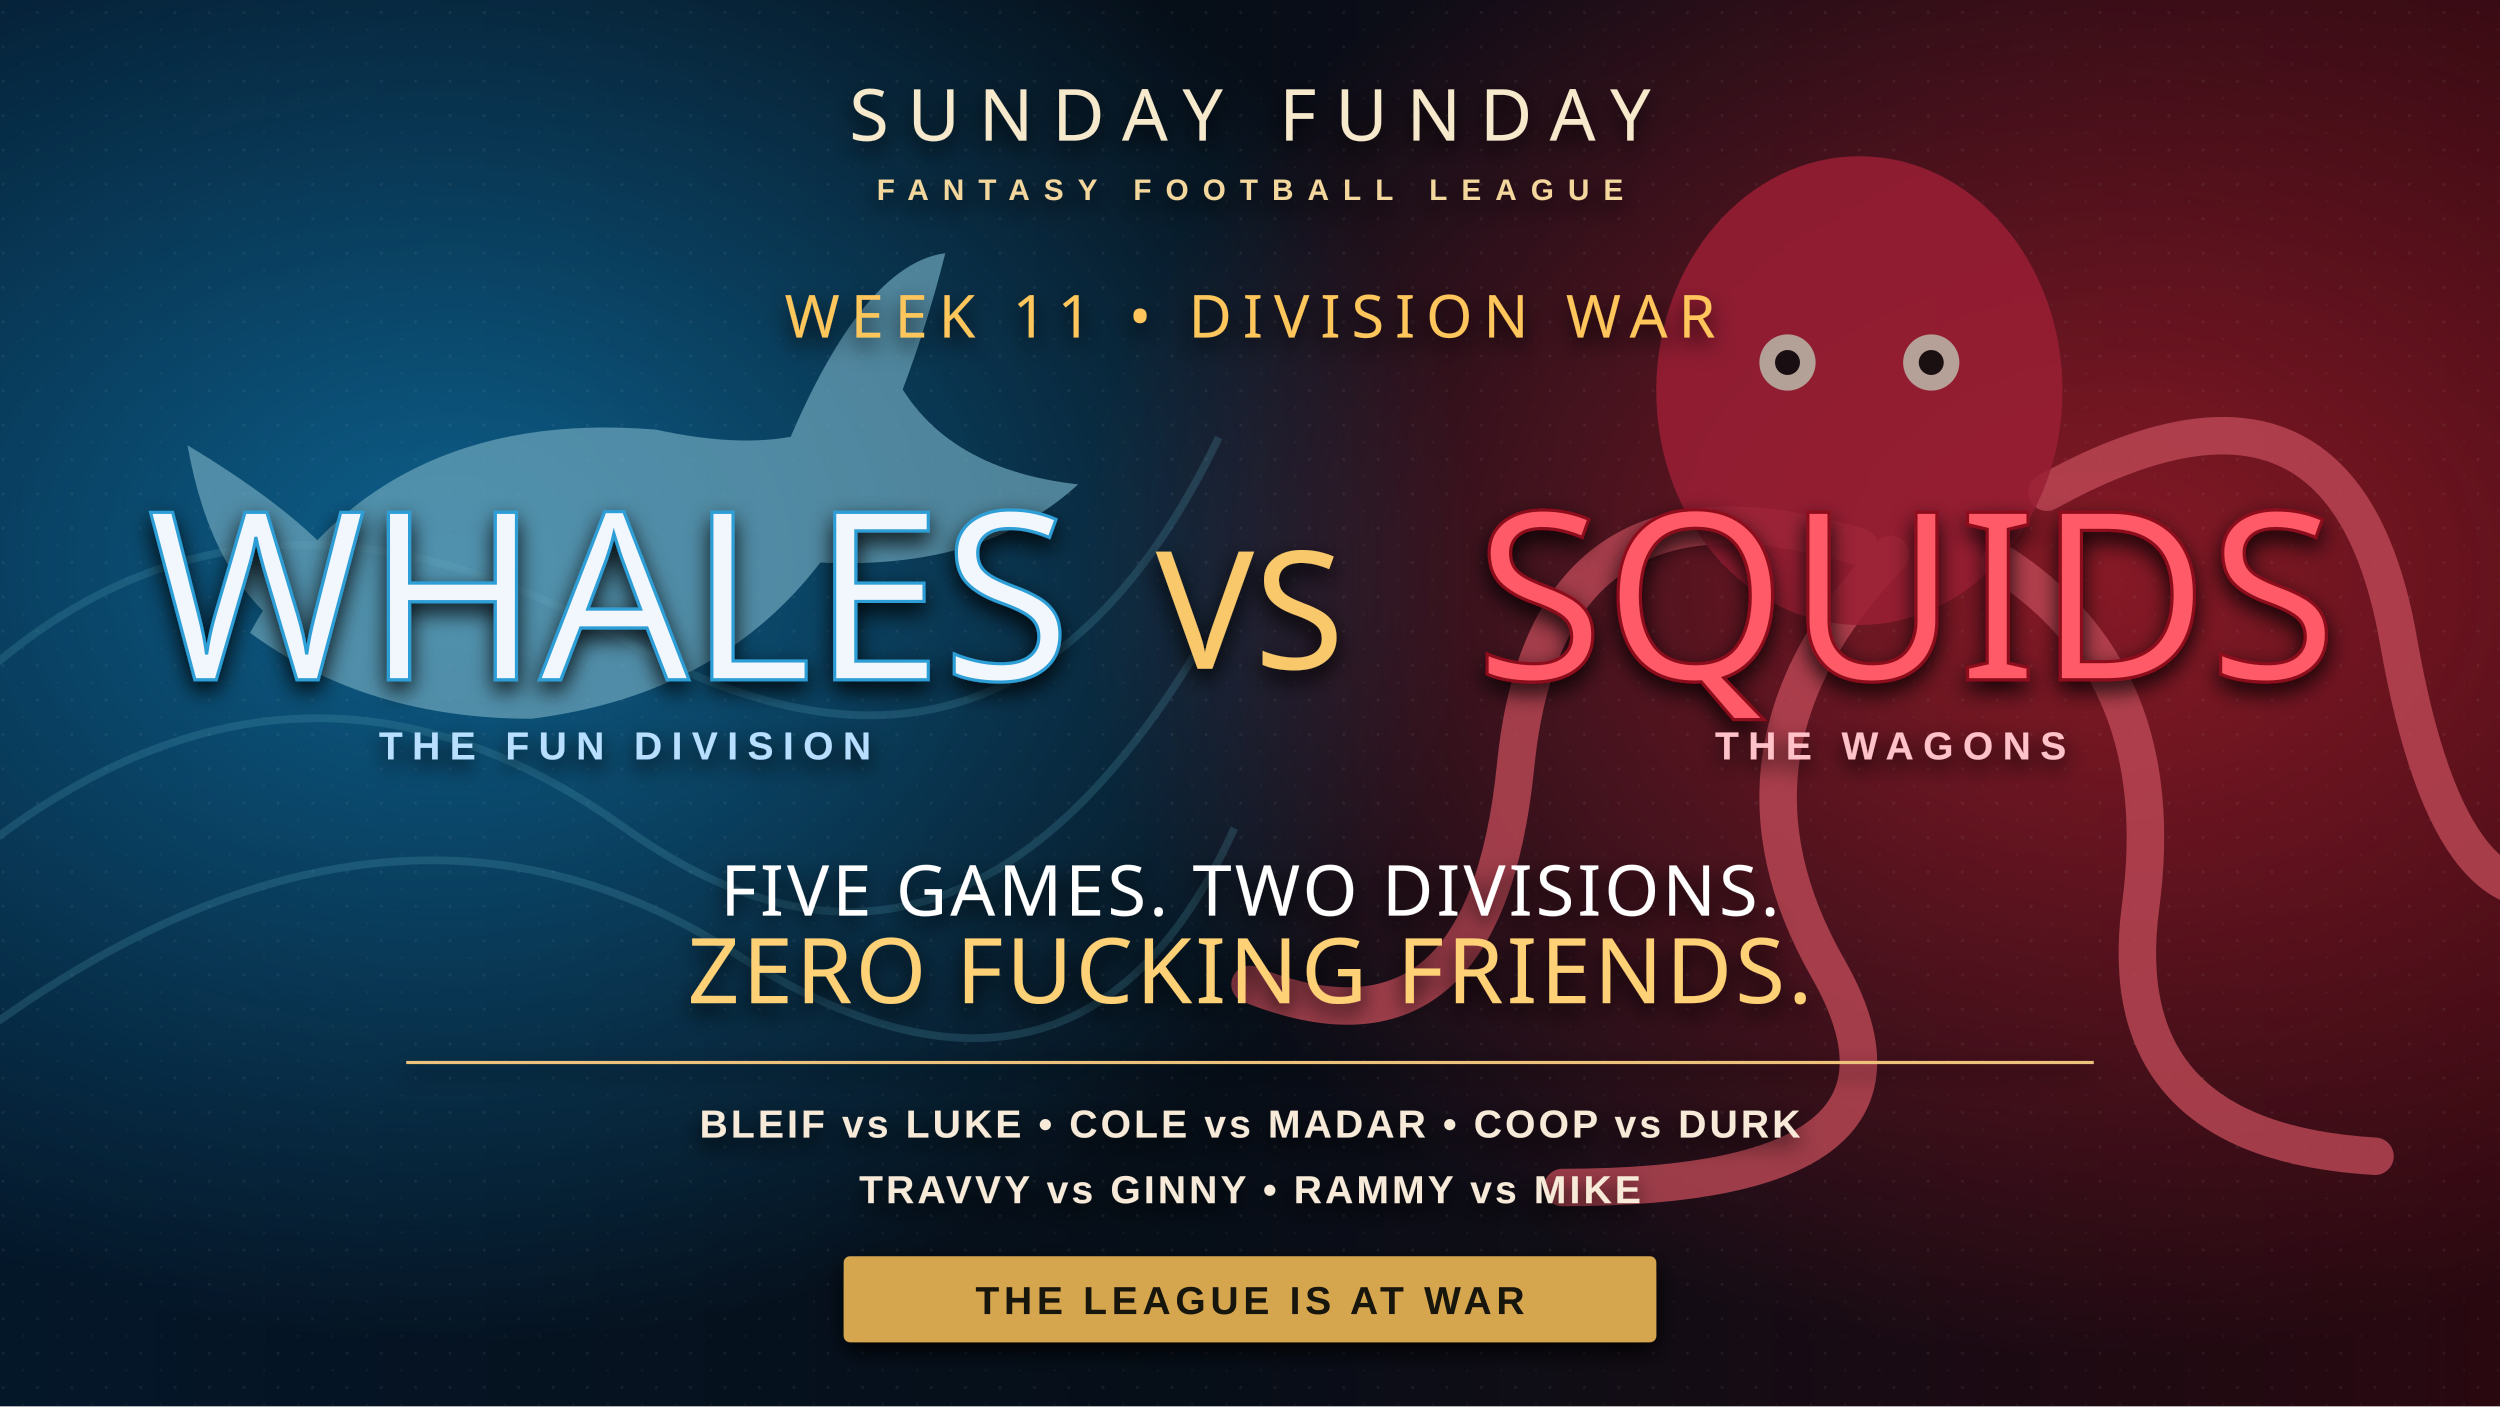
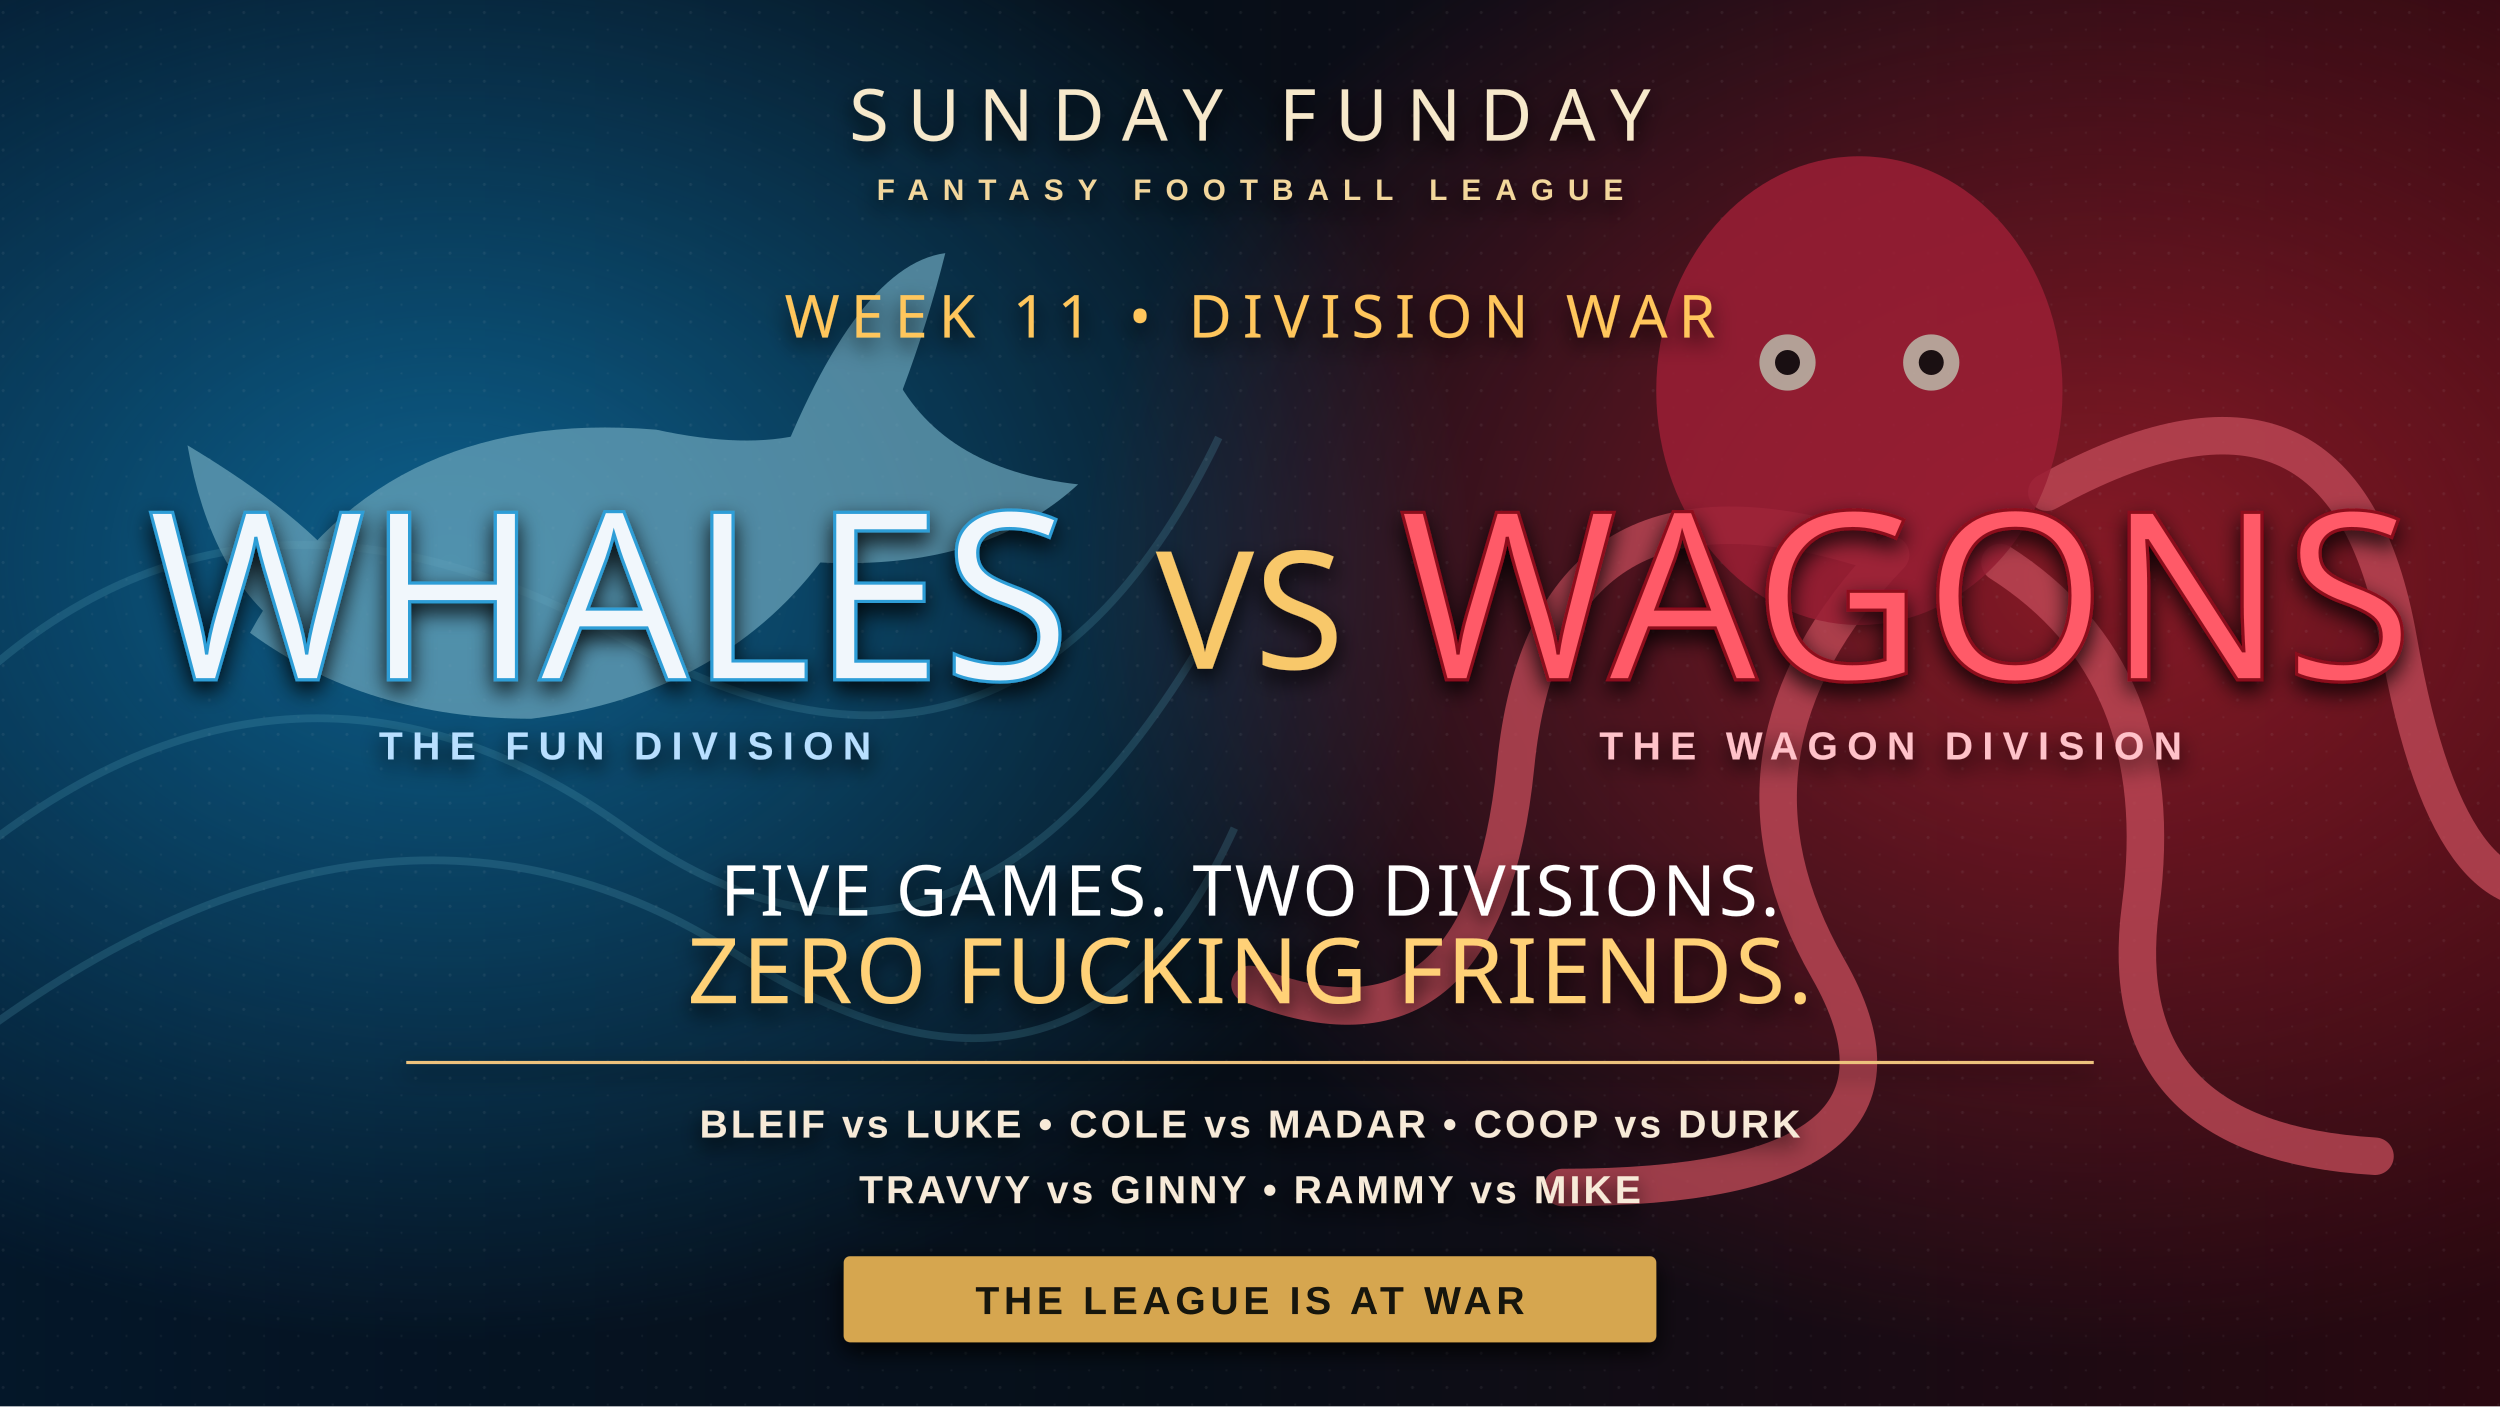
- <svg xmlns="http://www.w3.org/2000/svg" viewBox="0 0 1600 900" role="img" aria-label="Sunday Funday Week 11 Division War: Whales versus Squids">
+ <svg xmlns="http://www.w3.org/2000/svg" viewBox="0 0 1600 900" role="img" aria-label="Sunday Funday Week 11 Division War: Whales versus Wagons">
  <defs>
    <linearGradient id="bg">
      <stop stop-color="#041b32" />
      <stop offset=".48" stop-color="#07101b" />
      <stop offset="1" stop-color="#350811" />
    </linearGradient>
    <radialGradient id="blue">
      <stop stop-color="#139de3" stop-opacity=".75" />
      <stop offset="1" stop-color="#139de3" stop-opacity="0" />
    </radialGradient>
    <radialGradient id="red">
      <stop stop-color="#ec2739" stop-opacity=".7" />
      <stop offset="1" stop-color="#ec2739" stop-opacity="0" />
    </radialGradient>
    <filter id="glow">
      <feGaussianBlur stdDeviation="18" />
    </filter>
    <filter id="shadow">
      <feDropShadow dx="0" dy="6" stdDeviation="7" flood-opacity=".9" />
    </filter>
    <pattern id="grain" width="22" height="22" patternUnits="userSpaceOnUse">
      <circle cx="2" cy="8" r="1" fill="#fff" opacity=".08" />
      <circle cx="15" cy="19" r=".7" fill="#fff" opacity=".07" />
    </pattern>
  </defs>
  <rect width="1600" height="900" fill="url(#bg)" />
  <ellipse cx="290" cy="360" rx="650" ry="500" fill="url(#blue)" />
  <ellipse cx="1340" cy="370" rx="650" ry="500" fill="url(#red)" />
  <rect width="1600" height="900" fill="url(#grain)" />
  <g opacity=".2" fill="none" stroke="#7ce4ff" stroke-width="5">
    <path d="M-30 450 Q150 270 400 410 T780 280" />
    <path d="M-20 550 Q190 380 400 530 T770 410" />
    <path d="M-10 660 Q250 470 470 610 T790 530" />
  </g>
  <g transform="translate(160 150)" fill="#8fd9f3" opacity=".7">
    <path d="M0 255 Q80 110 260 125 Q375 150 410 85 Q440 150 530 160 Q470 215 365 210 Q300 295 180 310 Q75 310 0 255Z" />
    <path d="M330 170 Q385 20 445 12 Q423 100 380 185Z" />
    <path d="M25 255 Q-25 220 -40 135 Q35 180 65 220Z" />
  </g>
  <g transform="translate(1190 250)" stroke="#fa5d6e" stroke-width="24" stroke-linecap="round" fill="none" opacity=".78">
    <path d="M0 100 Q-200 40 -220 240 T-390 380" />
    <path d="M20 105 Q-100 230 -20 370 T-190 510" />
    <path d="M90 110 Q200 180 180 330 T330 490" />
    <path d="M120 65 Q310 -40 345 160 T470 310" />
  </g>
  <g transform="translate(1190 250)" fill="#c92441" opacity=".85">
    <ellipse rx="130" ry="150" />
    <circle cx="-46" cy="-18" r="18" fill="#fff1dd" />
    <circle cx="46" cy="-18" r="18" fill="#fff1dd" />
    <circle cx="-46" cy="-18" r="8" fill="#111" />
    <circle cx="46" cy="-18" r="8" fill="#111" />
  </g>
  <rect x="0" y="0" width="1600" height="900" fill="#04070e" opacity=".24" />
  <g text-anchor="middle" font-family="Impact,Arial Black,sans-serif" filter="url(#shadow)">
    <text x="800" y="90" font-size="46" fill="#f7e9cb" letter-spacing="12">SUNDAY FUNDAY</text>
    <text x="800" y="128" font-family="Arial,sans-serif" font-weight="900" font-size="19" fill="#f3d79c" letter-spacing="9">FANTASY FOOTBALL LEAGUE</text>
    <text x="800" y="216" font-size="38" fill="#ffc65b" letter-spacing="7">WEEK 11 • DIVISION WAR</text>
    <text x="390" y="435" font-size="150" fill="#f1f7fc" stroke="#2f9ed7" stroke-width="2">WHALES</text>
    <text x="800" y="428" font-size="105" fill="#f8c86a">VS</text>
-     <text x="1220" y="435" font-size="150" fill="#ff5a67" stroke="#8d101d" stroke-width="2">SQUIDS</text>
+     <text x="1220" y="435" font-size="150" fill="#ff5a67" stroke="#8d101d" stroke-width="2">WAGONS</text>
    <text x="400" y="486" font-family="Arial,sans-serif" font-size="25" font-weight="900" fill="#b8dfff" letter-spacing="6">THE FUN DIVISION</text>
-     <text x="1210" y="486" font-family="Arial,sans-serif" font-size="25" font-weight="900" fill="#ffc2c9" letter-spacing="6">THE WAGONS</text>
+     <text x="1210" y="486" font-family="Arial,sans-serif" font-size="25" font-weight="900" fill="#ffc2c9" letter-spacing="6">THE WAGON DIVISION</text>
    <text x="800" y="586" font-size="45" fill="#ffffff" letter-spacing="2">FIVE GAMES. TWO DIVISIONS.</text>
    <text x="800" y="642" font-size="58" fill="#ffd177" letter-spacing="2">ZERO FUCKING FRIENDS.</text>
    <rect x="260" y="679" width="1080" height="2" fill="#edc27d" />
    <text x="800" y="728" font-family="Arial,sans-serif" font-size="25" fill="#f7ead8" font-weight="900" letter-spacing="2">BLEIF vs LUKE   •   COLE vs MADAR   •   COOP vs DURK</text>
    <text x="800" y="770" font-family="Arial,sans-serif" font-size="25" fill="#f7ead8" font-weight="900" letter-spacing="2">TRAVVY vs GINNY   •   RAMMY vs MIKE</text>
    <rect x="540" y="804" width="520" height="55" rx="4" fill="#d6a64f" />
    <text x="800" y="841" font-family="Arial,sans-serif" font-size="25" fill="#16120c" font-weight="900" letter-spacing="3">THE LEAGUE IS AT WAR</text>
  </g>
</svg>
